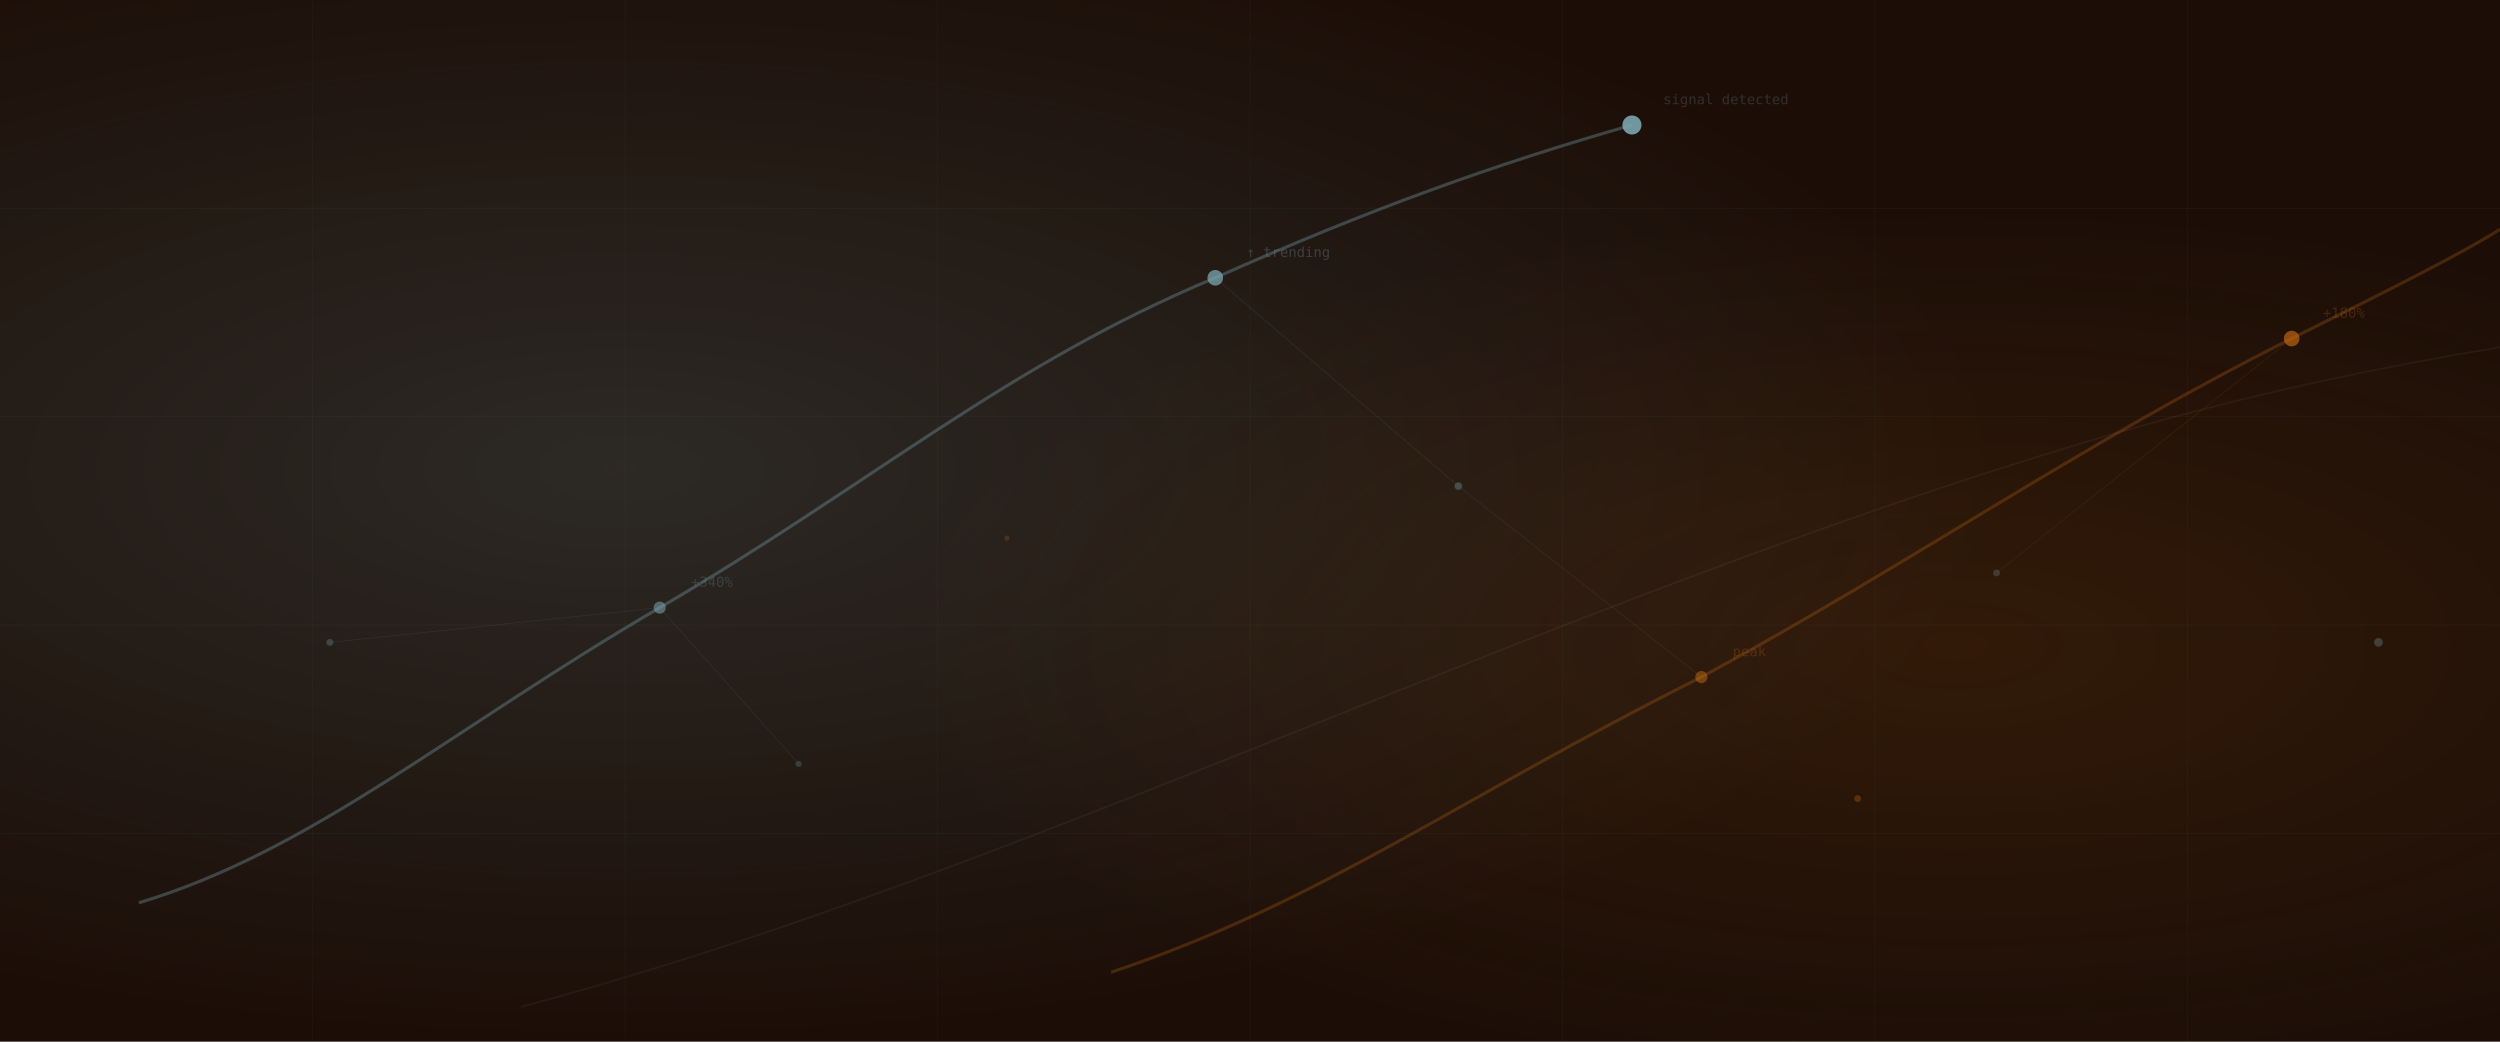
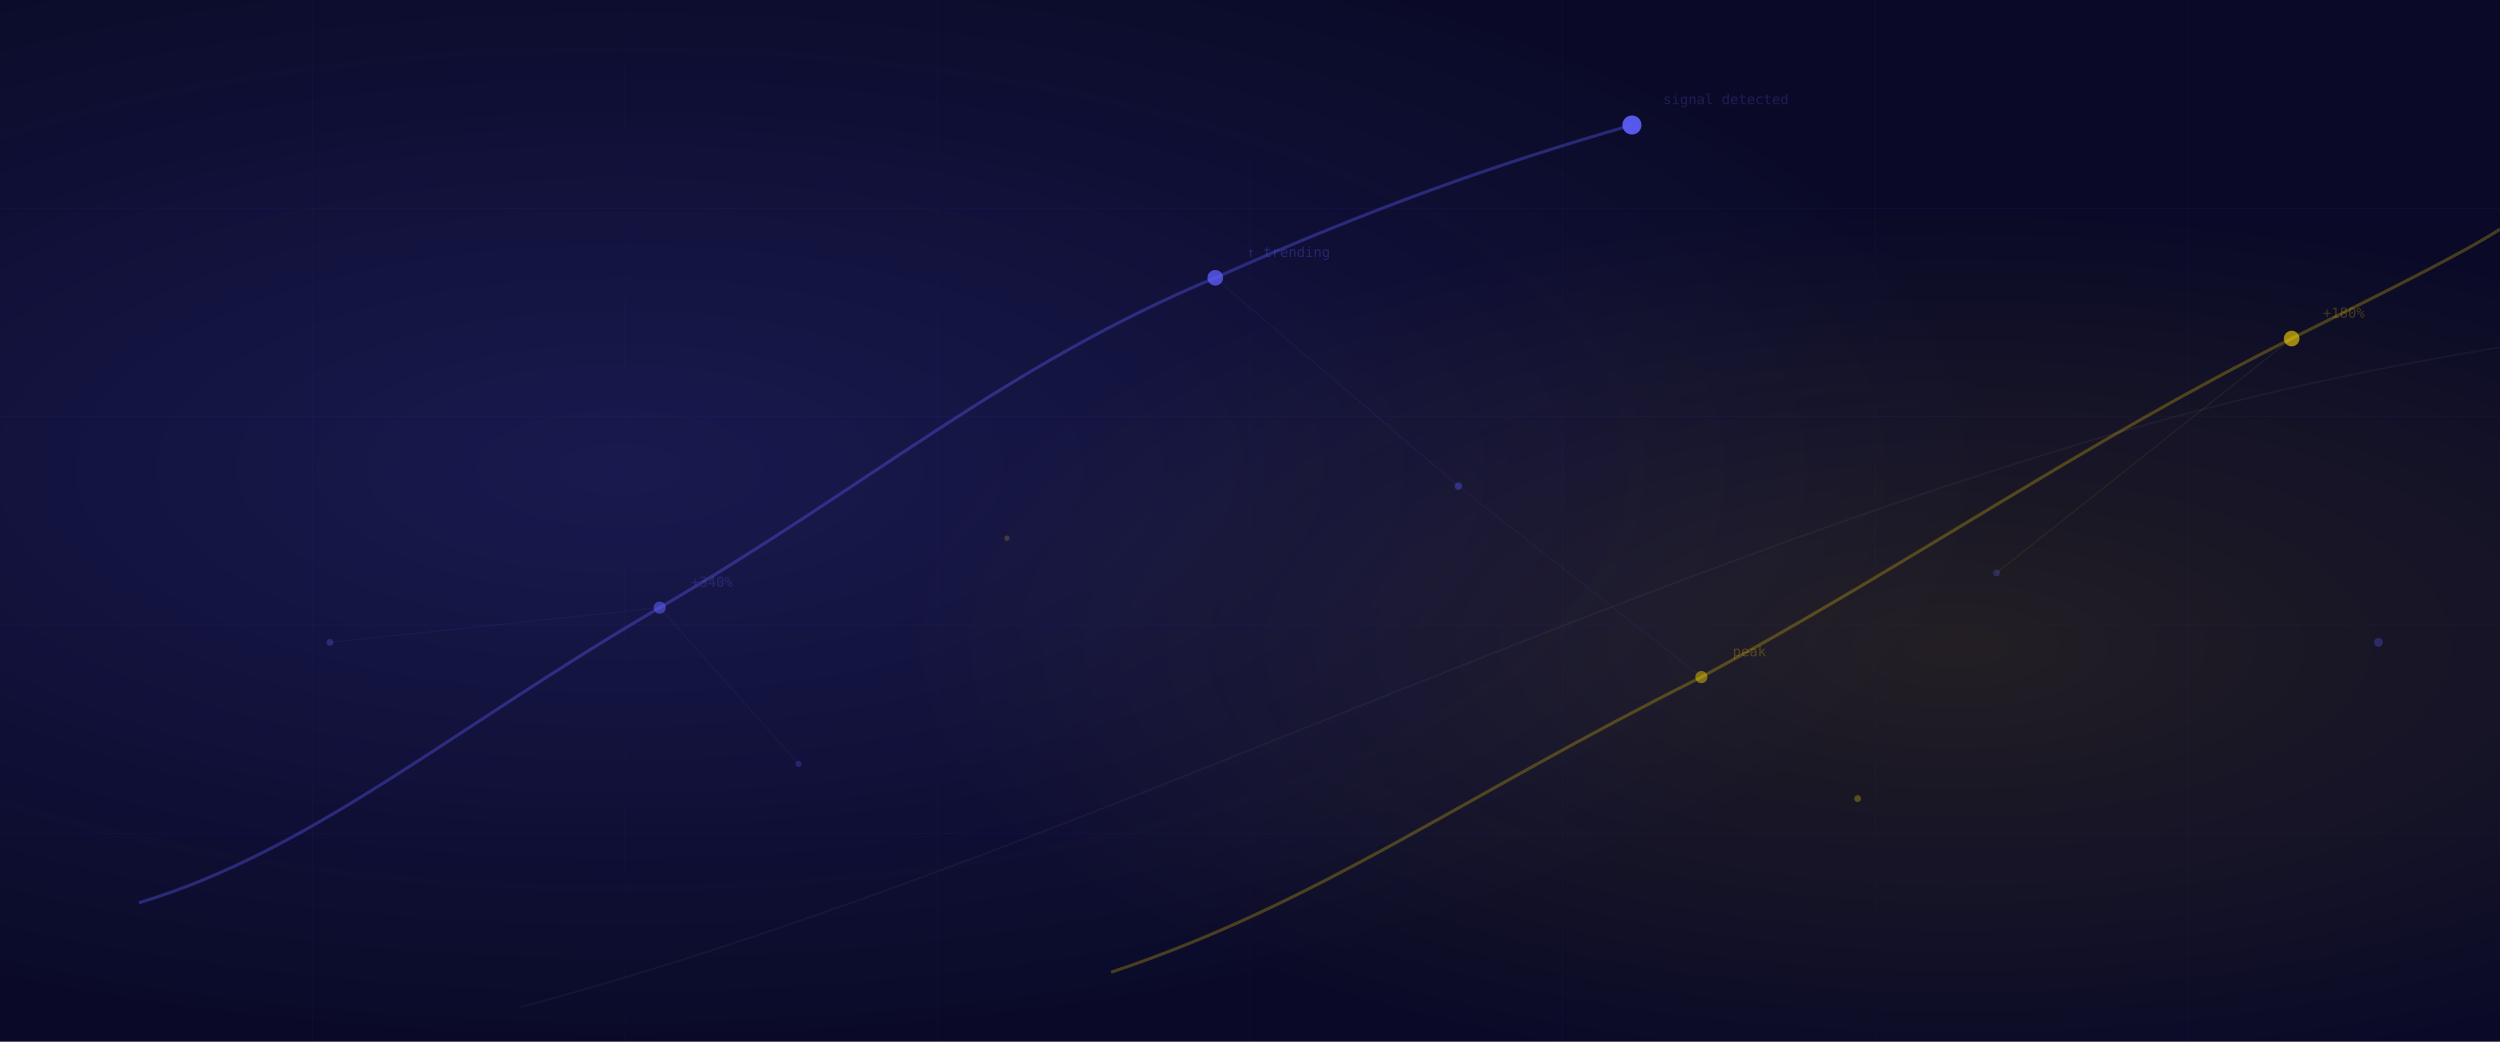
<svg xmlns="http://www.w3.org/2000/svg" viewBox="0 0 1440 600" preserveAspectRatio="xMidYMid slice">
  <defs>
-     <radialGradient id="glow-teal" cx="25%" cy="45%" r="55%">
-       <stop offset="0%" stop-color="#79a5af" stop-opacity="0.18" />
-       <stop offset="100%" stop-color="#79a5af" stop-opacity="0" />
+     <radialGradient id="glow-blue" cx="25%" cy="45%" r="55%">
+       <stop offset="0%" stop-color="#6060ff" stop-opacity="0.18" />
+       <stop offset="100%" stop-color="#6060ff" stop-opacity="0" />
    </radialGradient>
-     <radialGradient id="glow-orange" cx="78%" cy="62%" r="42%">
-       <stop offset="0%" stop-color="#d37214" stop-opacity="0.12" />
-       <stop offset="100%" stop-color="#d37214" stop-opacity="0" />
+     <radialGradient id="glow-yellow" cx="78%" cy="62%" r="42%">
+       <stop offset="0%" stop-color="#FFD802" stop-opacity="0.10" />
+       <stop offset="100%" stop-color="#FFD802" stop-opacity="0" />
    </radialGradient>
  </defs>
-   <rect width="1440" height="600" fill="#1c0e07" />
-   <rect width="1440" height="600" fill="url(#glow-teal)" />
-   <rect width="1440" height="600" fill="url(#glow-orange)" />
-   <line x1="0" y1="120" x2="1440" y2="120" stroke="#79a5af" stroke-width="0.4" stroke-opacity="0.07" />
-   <line x1="0" y1="240" x2="1440" y2="240" stroke="#79a5af" stroke-width="0.4" stroke-opacity="0.07" />
-   <line x1="0" y1="360" x2="1440" y2="360" stroke="#79a5af" stroke-width="0.4" stroke-opacity="0.07" />
-   <line x1="0" y1="480" x2="1440" y2="480" stroke="#79a5af" stroke-width="0.4" stroke-opacity="0.07" />
-   <line x1="180" y1="0" x2="180" y2="600" stroke="#79a5af" stroke-width="0.4" stroke-opacity="0.05" />
-   <line x1="360" y1="0" x2="360" y2="600" stroke="#79a5af" stroke-width="0.4" stroke-opacity="0.05" />
-   <line x1="540" y1="0" x2="540" y2="600" stroke="#79a5af" stroke-width="0.4" stroke-opacity="0.05" />
-   <line x1="720" y1="0" x2="720" y2="600" stroke="#79a5af" stroke-width="0.4" stroke-opacity="0.05" />
-   <line x1="900" y1="0" x2="900" y2="600" stroke="#79a5af" stroke-width="0.4" stroke-opacity="0.05" />
-   <line x1="1080" y1="0" x2="1080" y2="600" stroke="#79a5af" stroke-width="0.4" stroke-opacity="0.05" />
-   <line x1="1260" y1="0" x2="1260" y2="600" stroke="#79a5af" stroke-width="0.4" stroke-opacity="0.05" />
-   <path d="M 80,520 C 180,490 260,420 380,350 C 500,280 580,210 700,160 C 790,120 860,95 940,72" fill="none" stroke="#79a5af" stroke-width="1.8" stroke-opacity="0.35" />
-   <circle cx="380" cy="350" r="3.5" fill="#79a5af" fill-opacity="0.55" />
-   <circle cx="700" cy="160" r="4.5" fill="#79a5af" fill-opacity="0.75" />
-   <circle cx="940" cy="72" r="5.5" fill="#79a5af" fill-opacity="0.9" />
-   <path d="M 640,560 C 760,520 840,460 980,390 C 1100,325 1200,255 1320,195 C 1380,165 1420,145 1440,132" fill="none" stroke="#d37214" stroke-width="1.8" stroke-opacity="0.25" />
-   <circle cx="980" cy="390" r="3.5" fill="#d37214" fill-opacity="0.45" />
-   <circle cx="1320" cy="195" r="4.5" fill="#d37214" fill-opacity="0.6" />
-   <path d="M 300,580 C 450,540 600,480 750,420 C 900,360 1050,300 1200,255 C 1300,225 1380,210 1440,200" fill="none" stroke="#f1ece1" stroke-width="1" stroke-opacity="0.05" />
-   <circle cx="190" cy="370" r="2" fill="#79a5af" fill-opacity="0.3" />
-   <circle cx="460" cy="440" r="1.8" fill="#79a5af" fill-opacity="0.25" />
-   <circle cx="840" cy="280" r="2.2" fill="#79a5af" fill-opacity="0.35" />
-   <circle cx="1070" cy="460" r="2" fill="#d37214" fill-opacity="0.28" />
-   <circle cx="1370" cy="370" r="2.5" fill="#79a5af" fill-opacity="0.3" />
-   <circle cx="580" cy="310" r="1.5" fill="#d37214" fill-opacity="0.2" />
-   <circle cx="1150" cy="330" r="2" fill="#79a5af" fill-opacity="0.25" />
-   <line x1="190" y1="370" x2="380" y2="350" stroke="#79a5af" stroke-width="0.5" stroke-opacity="0.1" />
-   <line x1="460" y1="440" x2="380" y2="350" stroke="#79a5af" stroke-width="0.5" stroke-opacity="0.1" />
-   <line x1="840" y1="280" x2="980" y2="390" stroke="#79a5af" stroke-width="0.5" stroke-opacity="0.1" />
-   <line x1="1150" y1="330" x2="1320" y2="195" stroke="#d37214" stroke-width="0.5" stroke-opacity="0.1" />
-   <line x1="840" y1="280" x2="700" y2="160" stroke="#79a5af" stroke-width="0.5" stroke-opacity="0.12" />
-   <text x="398" y="338" font-size="8" fill="#79a5af" fill-opacity="0.22" font-family="monospace">+340%</text>
-   <text x="718" y="148" font-size="8" fill="#79a5af" fill-opacity="0.28" font-family="monospace">↑ trending</text>
-   <text x="998" y="378" font-size="8" fill="#d37214" fill-opacity="0.22" font-family="monospace">peak</text>
-   <text x="1338" y="183" font-size="8" fill="#d37214" fill-opacity="0.22" font-family="monospace">+180%</text>
-   <text x="958" y="60" font-size="8" fill="#79a5af" fill-opacity="0.22" font-family="monospace">signal detected</text>
+   <rect width="1440" height="600" fill="#0a0a28" />
+   <rect width="1440" height="600" fill="url(#glow-blue)" />
+   <rect width="1440" height="600" fill="url(#glow-yellow)" />
+   <line x1="0" y1="120" x2="1440" y2="120" stroke="#6060ff" stroke-width="0.4" stroke-opacity="0.07" />
+   <line x1="0" y1="240" x2="1440" y2="240" stroke="#6060ff" stroke-width="0.4" stroke-opacity="0.07" />
+   <line x1="0" y1="360" x2="1440" y2="360" stroke="#6060ff" stroke-width="0.4" stroke-opacity="0.07" />
+   <line x1="0" y1="480" x2="1440" y2="480" stroke="#6060ff" stroke-width="0.4" stroke-opacity="0.07" />
+   <line x1="180" y1="0" x2="180" y2="600" stroke="#6060ff" stroke-width="0.4" stroke-opacity="0.05" />
+   <line x1="360" y1="0" x2="360" y2="600" stroke="#6060ff" stroke-width="0.4" stroke-opacity="0.05" />
+   <line x1="540" y1="0" x2="540" y2="600" stroke="#6060ff" stroke-width="0.4" stroke-opacity="0.05" />
+   <line x1="720" y1="0" x2="720" y2="600" stroke="#6060ff" stroke-width="0.4" stroke-opacity="0.05" />
+   <line x1="900" y1="0" x2="900" y2="600" stroke="#6060ff" stroke-width="0.4" stroke-opacity="0.05" />
+   <line x1="1080" y1="0" x2="1080" y2="600" stroke="#6060ff" stroke-width="0.4" stroke-opacity="0.05" />
+   <line x1="1260" y1="0" x2="1260" y2="600" stroke="#6060ff" stroke-width="0.4" stroke-opacity="0.05" />
+   <path d="M 80,520 C 180,490 260,420 380,350 C 500,280 580,210 700,160 C 790,120 860,95 940,72" fill="none" stroke="#6060ff" stroke-width="1.8" stroke-opacity="0.35" />
+   <circle cx="380" cy="350" r="3.5" fill="#6060ff" fill-opacity="0.55" />
+   <circle cx="700" cy="160" r="4.5" fill="#6060ff" fill-opacity="0.75" />
+   <circle cx="940" cy="72" r="5.5" fill="#6060ff" fill-opacity="0.9" />
+   <path d="M 640,560 C 760,520 840,460 980,390 C 1100,325 1200,255 1320,195 C 1380,165 1420,145 1440,132" fill="none" stroke="#FFD802" stroke-width="1.8" stroke-opacity="0.25" />
+   <circle cx="980" cy="390" r="3.5" fill="#FFD802" fill-opacity="0.45" />
+   <circle cx="1320" cy="195" r="4.5" fill="#FFD802" fill-opacity="0.6" />
+   <path d="M 300,580 C 450,540 600,480 750,420 C 900,360 1050,300 1200,255 C 1300,225 1380,210 1440,200" fill="none" stroke="#ffffff" stroke-width="1" stroke-opacity="0.04" />
+   <circle cx="190" cy="370" r="2" fill="#6060ff" fill-opacity="0.3" />
+   <circle cx="460" cy="440" r="1.8" fill="#6060ff" fill-opacity="0.25" />
+   <circle cx="840" cy="280" r="2.2" fill="#6060ff" fill-opacity="0.35" />
+   <circle cx="1070" cy="460" r="2" fill="#FFD802" fill-opacity="0.28" />
+   <circle cx="1370" cy="370" r="2.5" fill="#6060ff" fill-opacity="0.3" />
+   <circle cx="580" cy="310" r="1.5" fill="#FFD802" fill-opacity="0.2" />
+   <circle cx="1150" cy="330" r="2" fill="#6060ff" fill-opacity="0.25" />
+   <line x1="190" y1="370" x2="380" y2="350" stroke="#6060ff" stroke-width="0.5" stroke-opacity="0.1" />
+   <line x1="460" y1="440" x2="380" y2="350" stroke="#6060ff" stroke-width="0.5" stroke-opacity="0.1" />
+   <line x1="840" y1="280" x2="980" y2="390" stroke="#6060ff" stroke-width="0.5" stroke-opacity="0.1" />
+   <line x1="1150" y1="330" x2="1320" y2="195" stroke="#FFD802" stroke-width="0.5" stroke-opacity="0.1" />
+   <line x1="840" y1="280" x2="700" y2="160" stroke="#6060ff" stroke-width="0.5" stroke-opacity="0.12" />
+   <text x="398" y="338" font-size="8" fill="#6060ff" fill-opacity="0.22" font-family="monospace">+340%</text>
+   <text x="718" y="148" font-size="8" fill="#6060ff" fill-opacity="0.28" font-family="monospace">↑ trending</text>
+   <text x="998" y="378" font-size="8" fill="#FFD802" fill-opacity="0.22" font-family="monospace">peak</text>
+   <text x="1338" y="183" font-size="8" fill="#FFD802" fill-opacity="0.22" font-family="monospace">+180%</text>
+   <text x="958" y="60" font-size="8" fill="#6060ff" fill-opacity="0.22" font-family="monospace">signal detected</text>
</svg>
